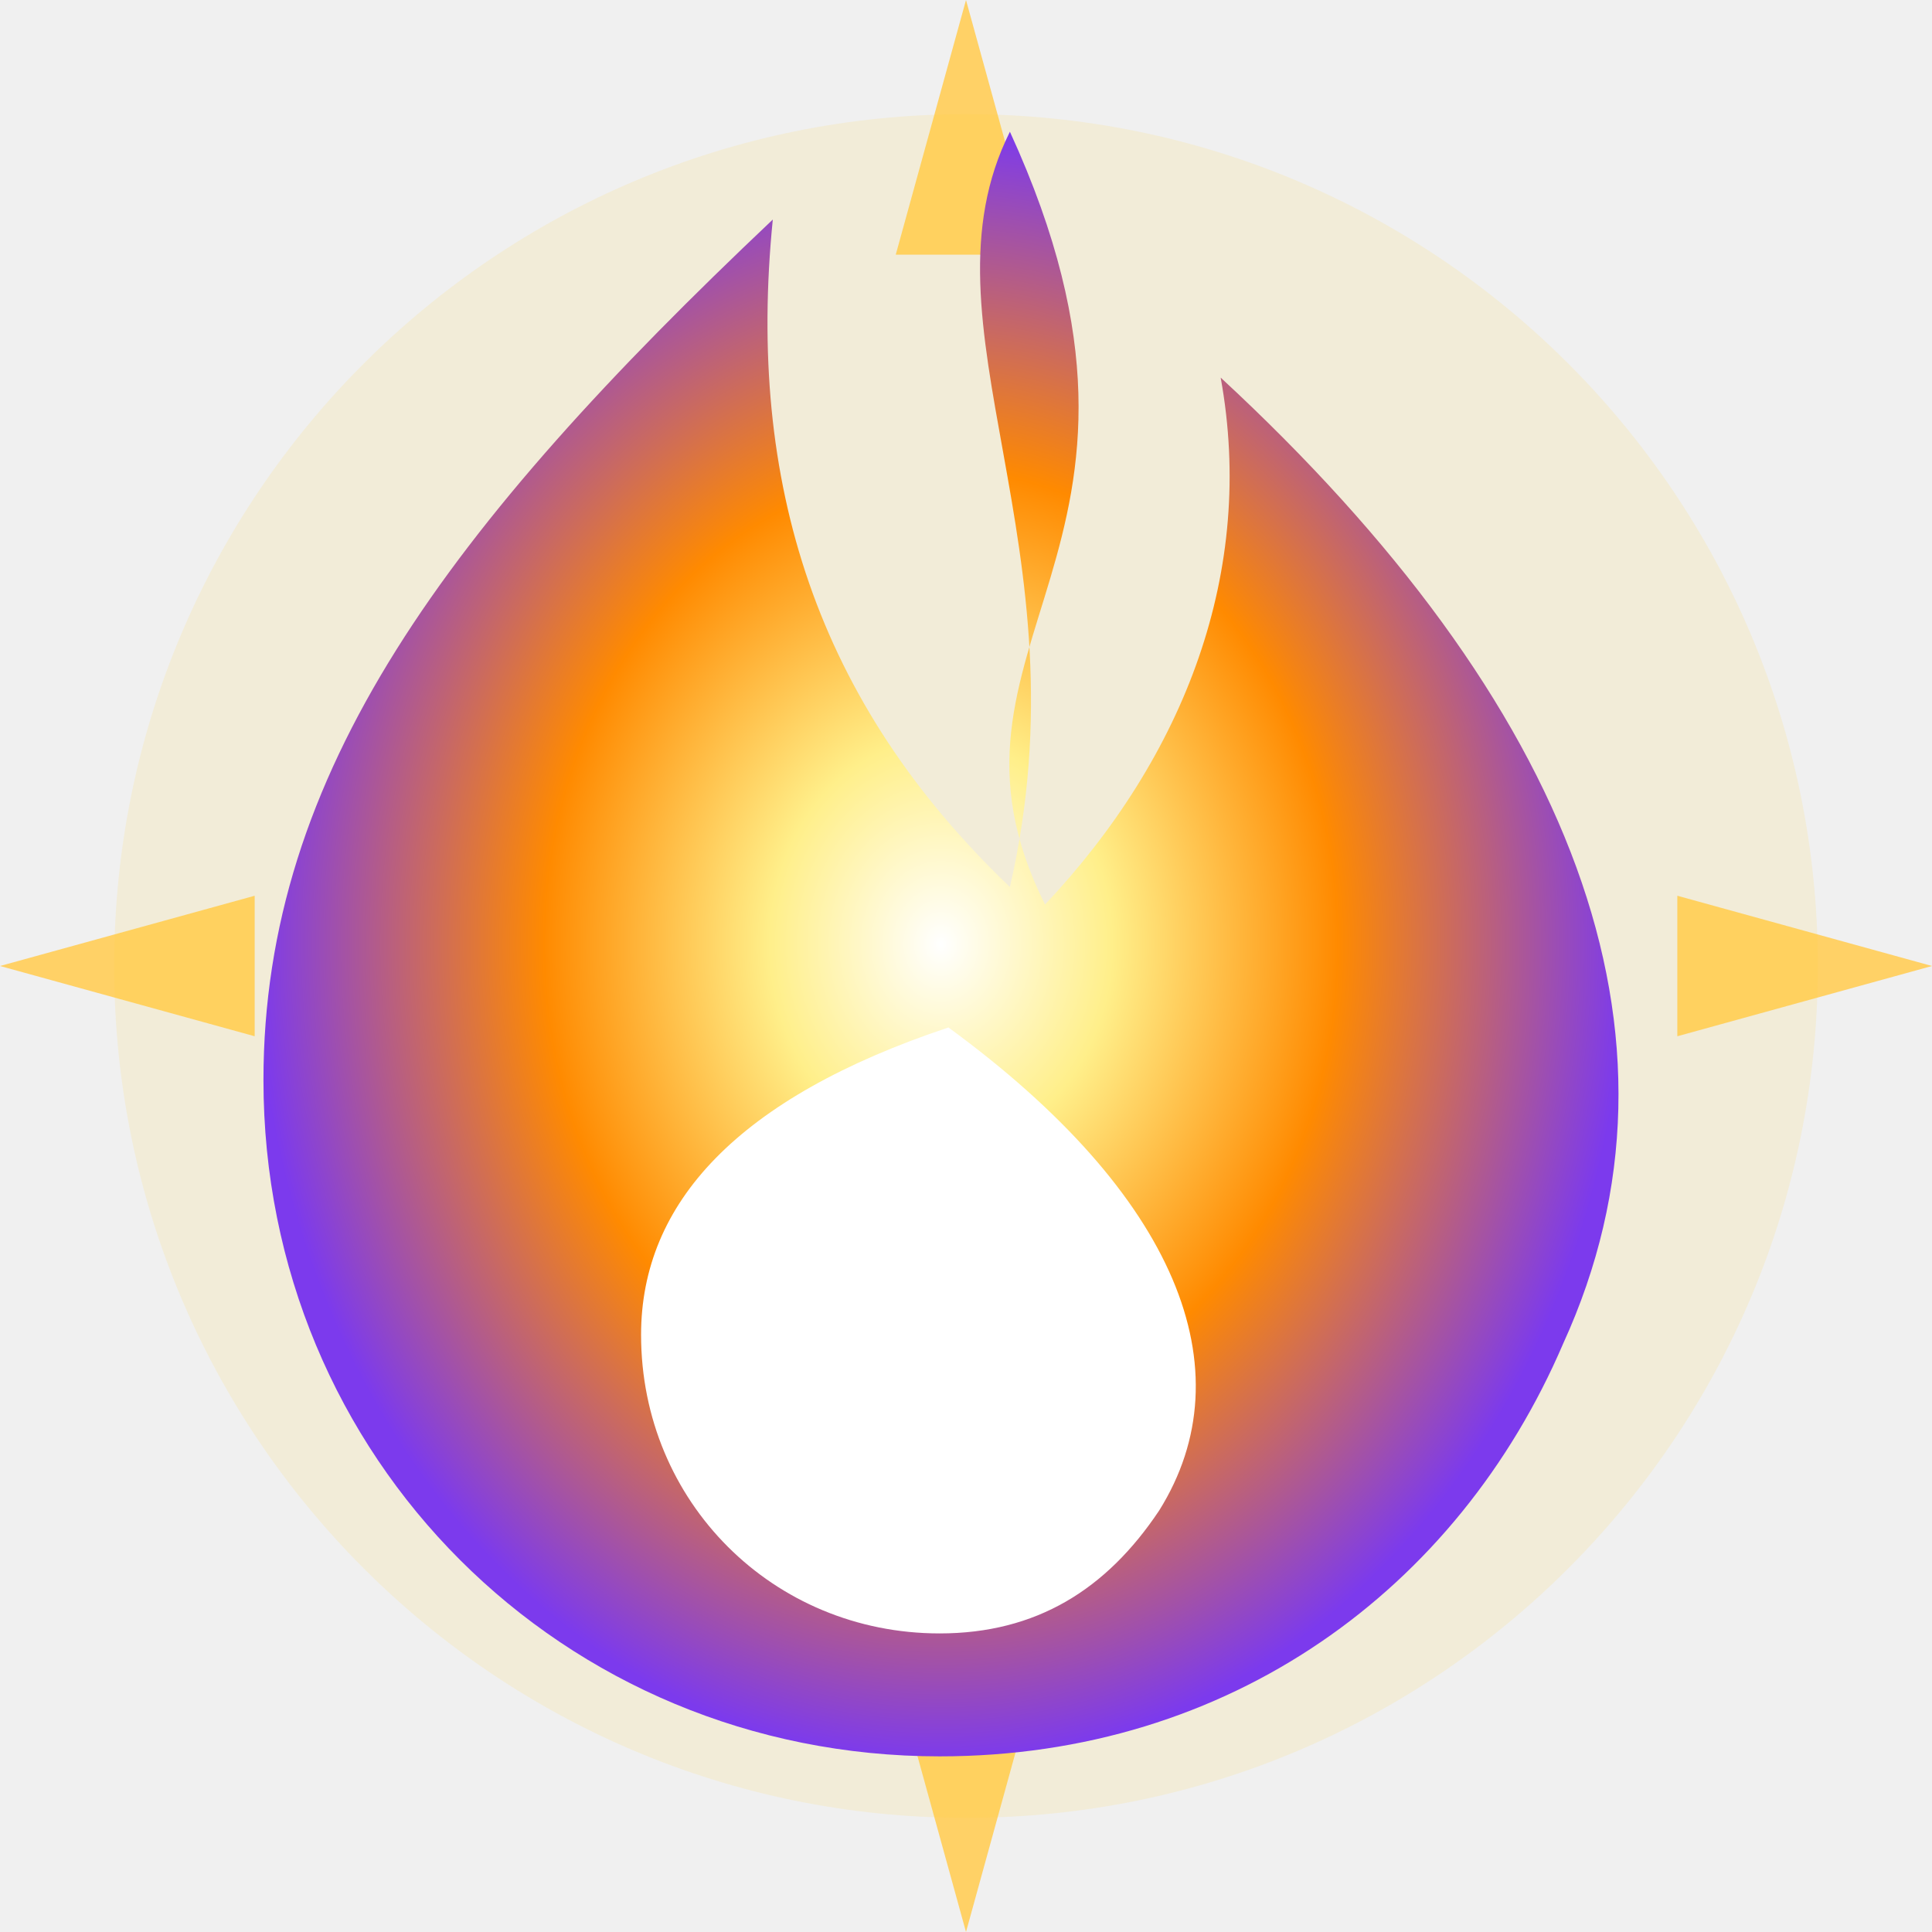
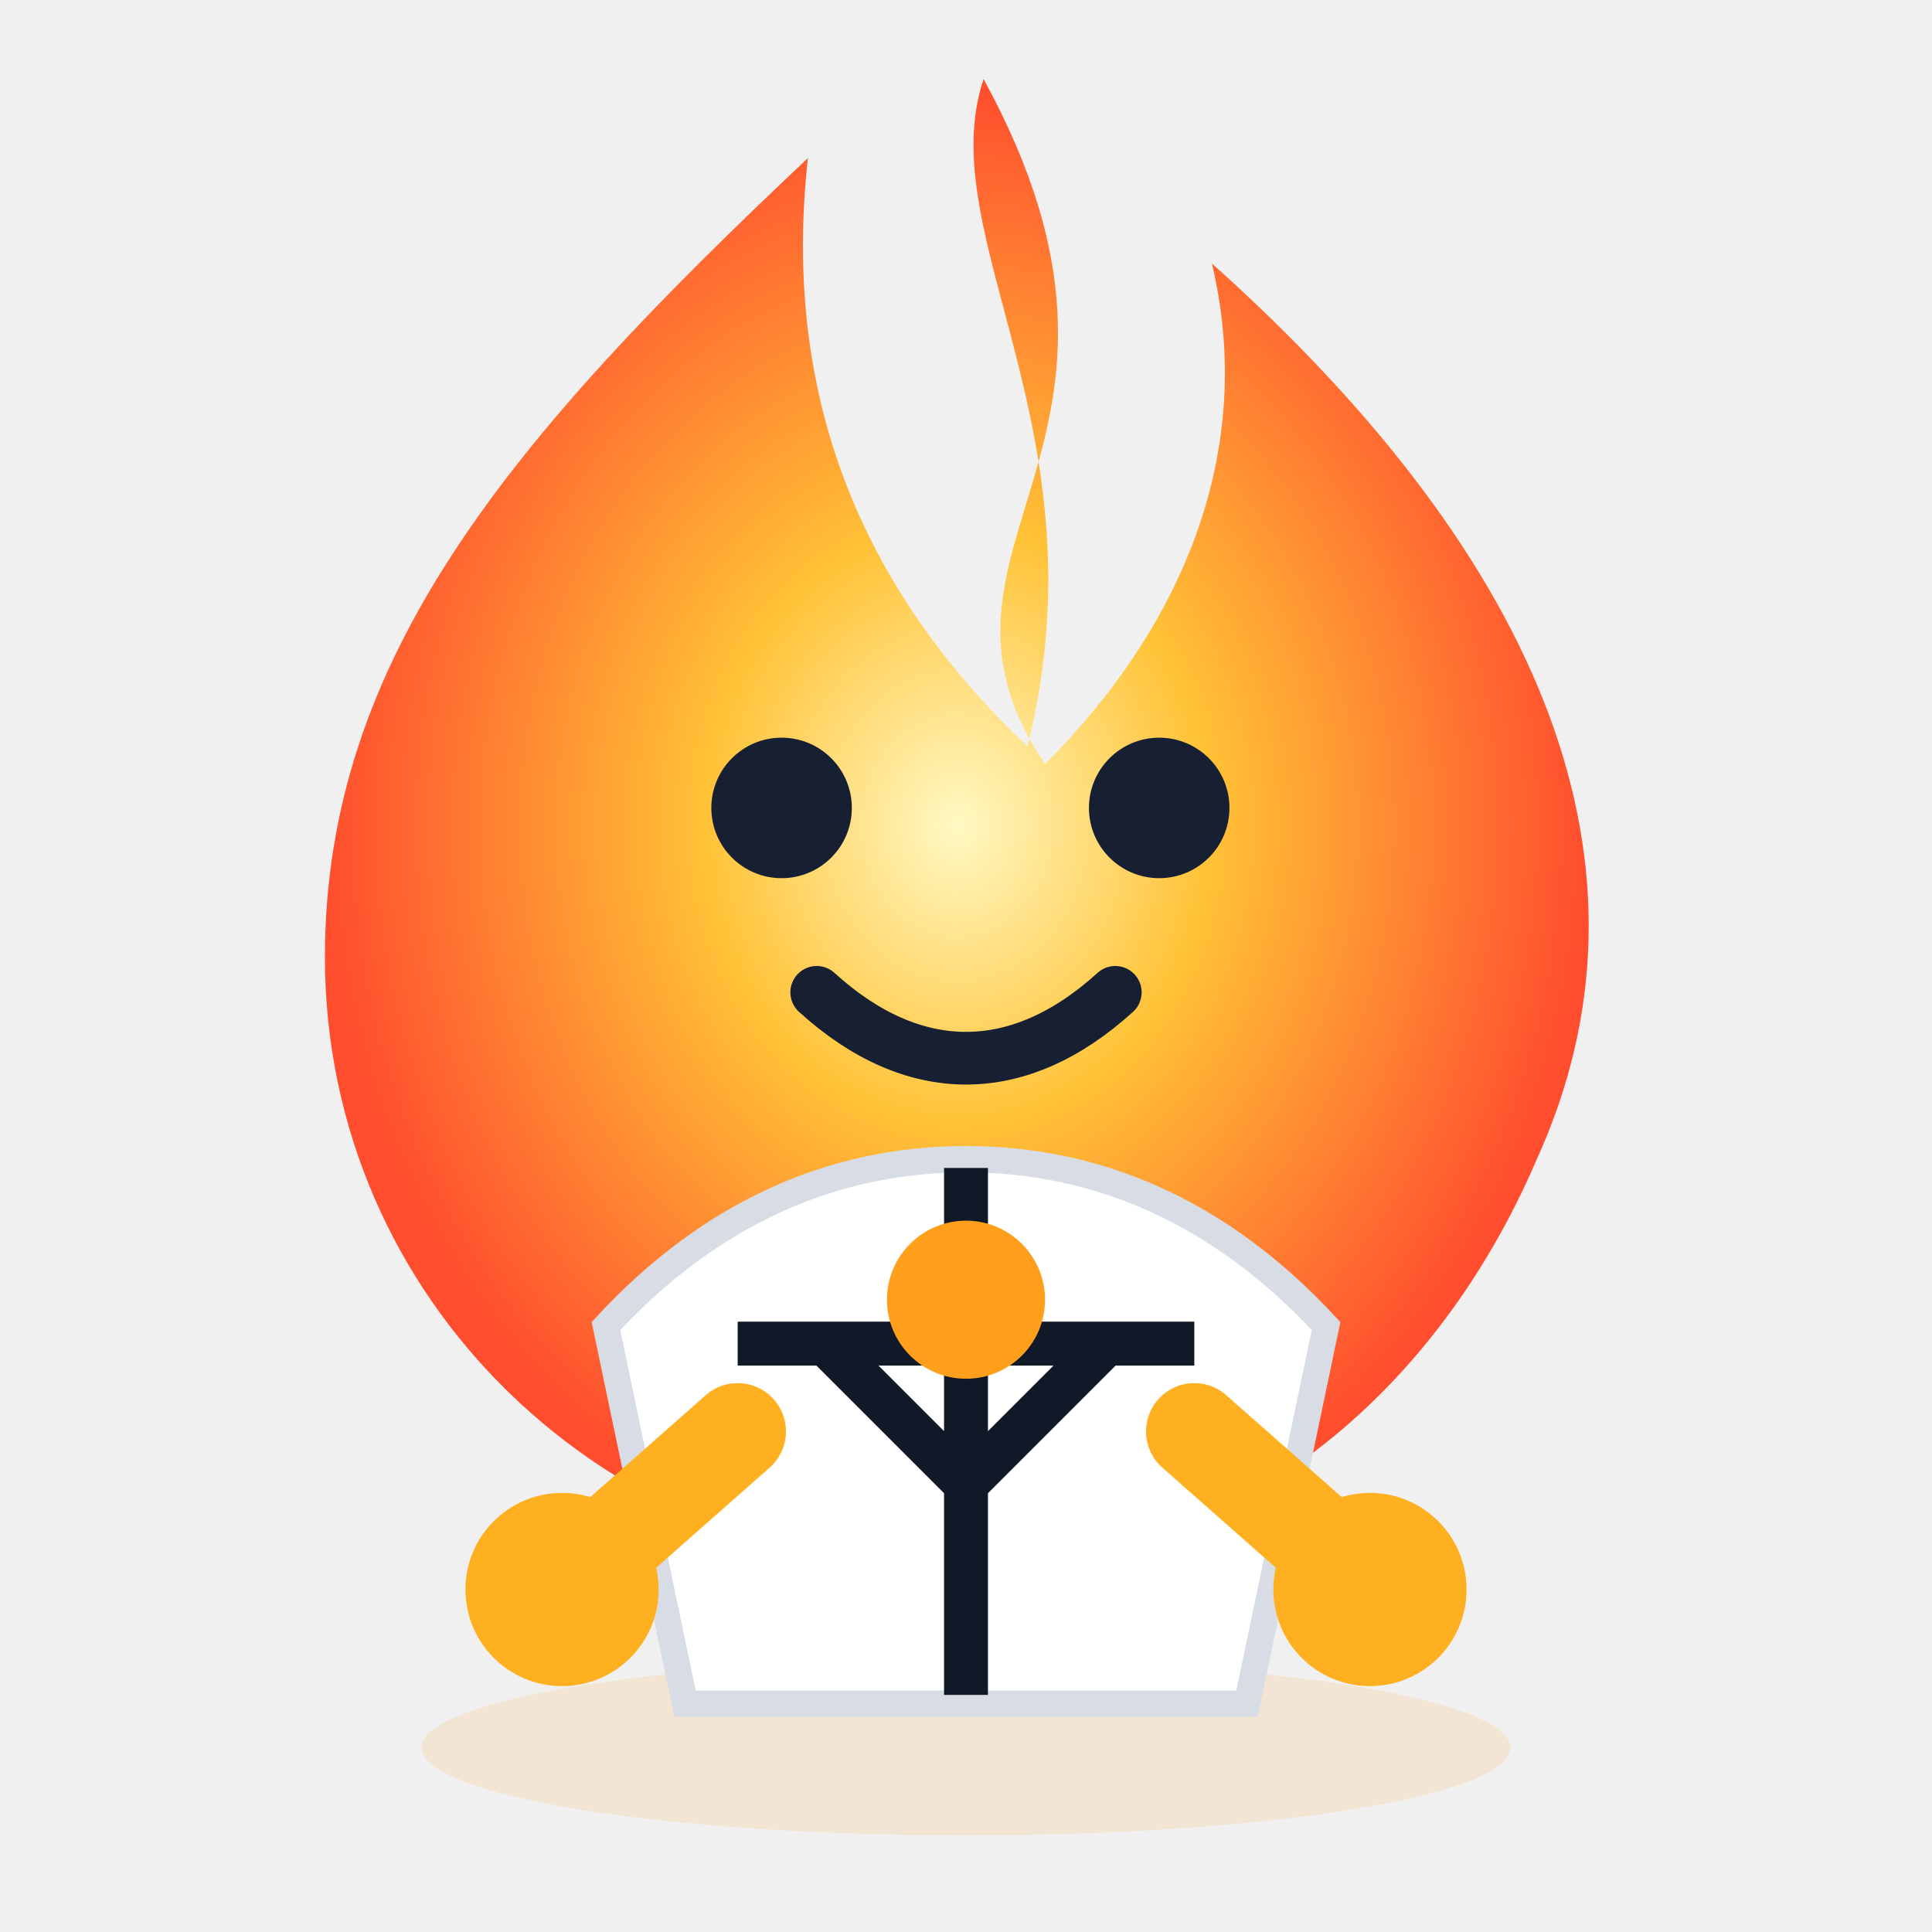
<svg xmlns="http://www.w3.org/2000/svg" viewBox="0 0 220 220">
  <defs>
-     <radialGradient id="a">
-       <stop stop-color="#fff" />
-       <stop offset=".25" stop-color="#ffef8a" />
-       <stop offset=".58" stop-color="#ff8a00" />
-       <stop offset="1" stop-color="#7c3aed" />
+     <radialGradient id="f">
+       <stop stop-color="#fff9c4" />
+       <stop offset=".4" stop-color="#ffc236" />
+       <stop offset="1" stop-color="#ff4d2e" />
    </radialGradient>
  </defs>
-   <g fill="#ffd166">
-     <path d="m110 0 8 29h-16zM220 110l-29 8v-16zM110 220l-8-29h16zM0 110l29-8v16z" />
-   </g>
-   <circle cx="110" cy="110" r="97" fill="#ffcf3320" />
-   <path fill="url(#a)" d="M115 15c22 48-11 58 4 88 16-17 24-38 20-60 40 37 55 75 39 110-12 28-38 47-71 47-43 0-77-34-77-77 0-35 21-63 58-98-3 30 5 55 27 76 9-39-11-64 0-86Z" />
-   <path fill="#fff" d="M108 117c26 19 34 39 24 55-6 9-14 14-25 14-19 0-34-15-34-34 0-15 11-27 35-35Z" />
+   <ellipse cx="110" cy="199" rx="62" ry="10" fill="#ff9f1c22" />
+   <path fill="url(#f)" d="M112 9c23 42-10 53 7 78 16-16 24-36 19-57 38 34 52 69 37 102-12 28-36 47-66 47-40 0-72-31-72-70 0-34 21-59 55-91-3 27 6 49 25 67 9-36-11-58-5-76Z" />
+   <circle cx="89" cy="92" r="8" fill="#172033" />
+   <circle cx="132" cy="92" r="8" fill="#172033" />
+   <path d="M93 113c11 10 23 10 34 0" fill="none" stroke="#172033" stroke-width="6" stroke-linecap="round" />
+   <path d="M69 151c12-13 26-19 41-19s29 6 41 19l-9 43H78Z" fill="#fff" stroke="#d7dce5" stroke-width="3" />
+   <path d="M110 133v60M84 153h52M94 153l16 16 16-16" fill="none" stroke="#111827" stroke-width="5" />
+   <path d="M84 163l-17 15M136 163l17 15" stroke="#ffb020" stroke-width="11" stroke-linecap="round" />
+   <circle cx="64" cy="181" r="11" fill="#ffb020" />
+   <circle cx="156" cy="181" r="11" fill="#ffb020" />
+   <circle cx="110" cy="148" r="9" fill="#ff9f1c" />
</svg>
